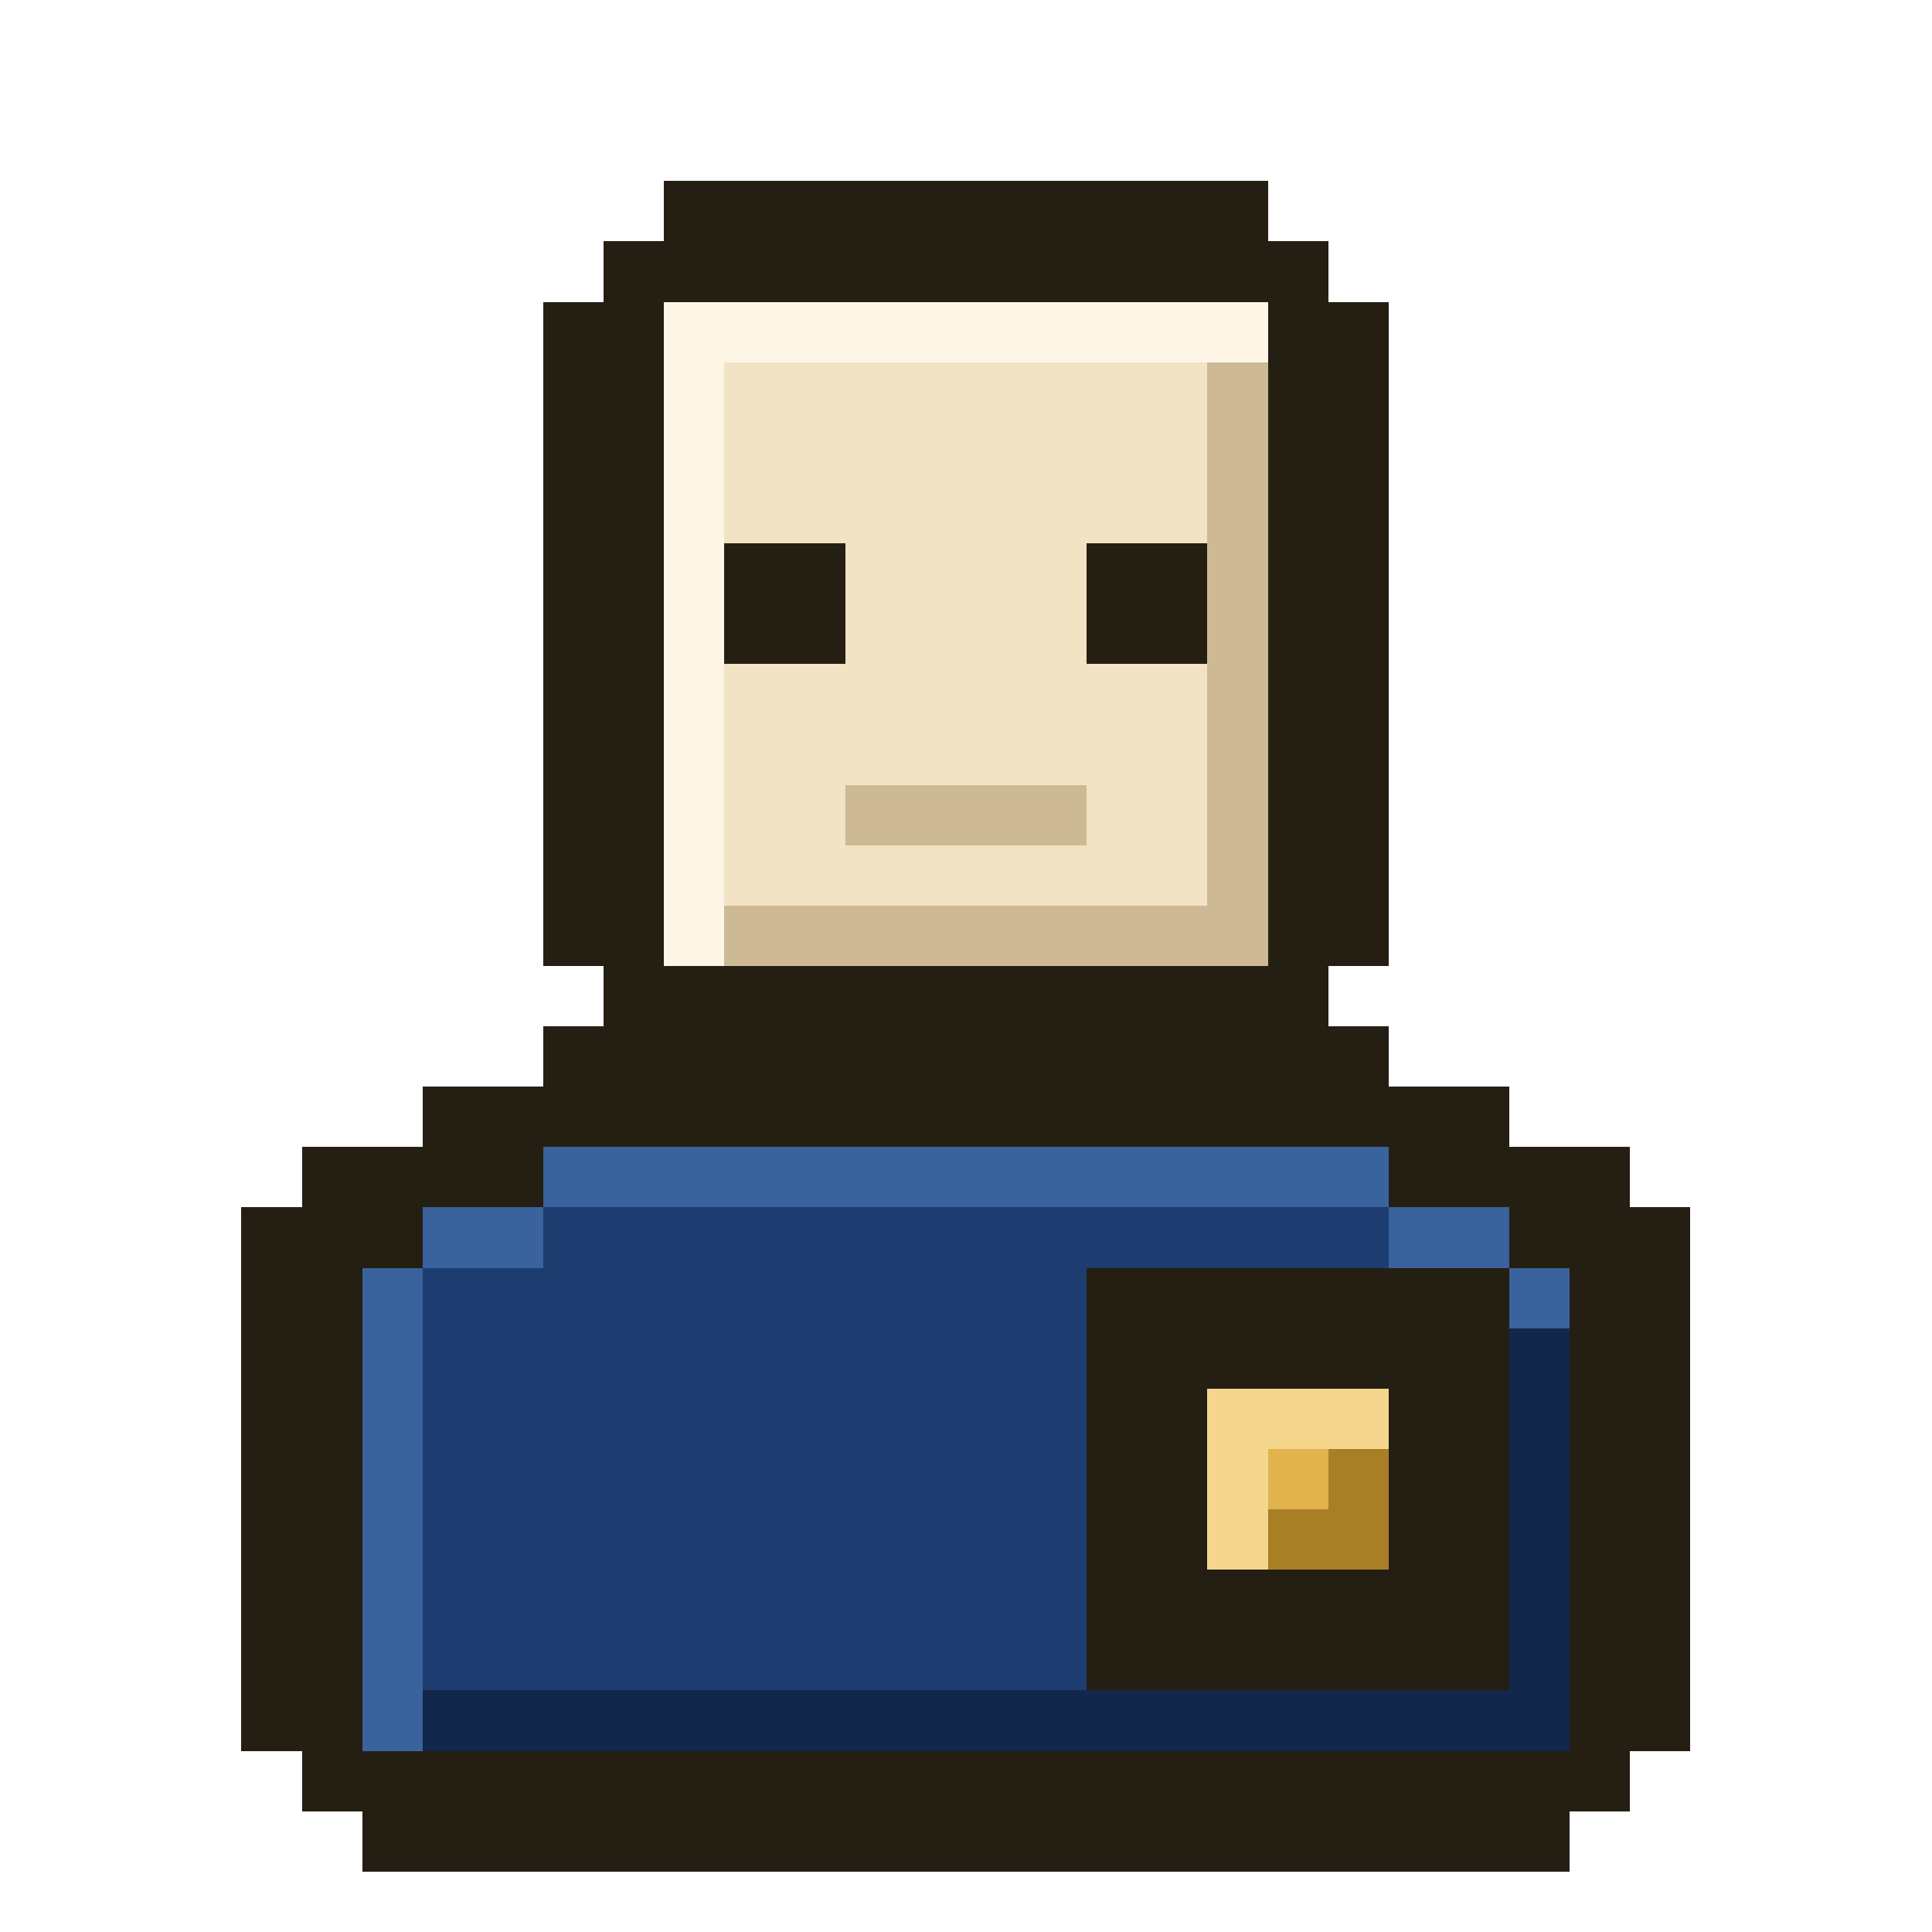
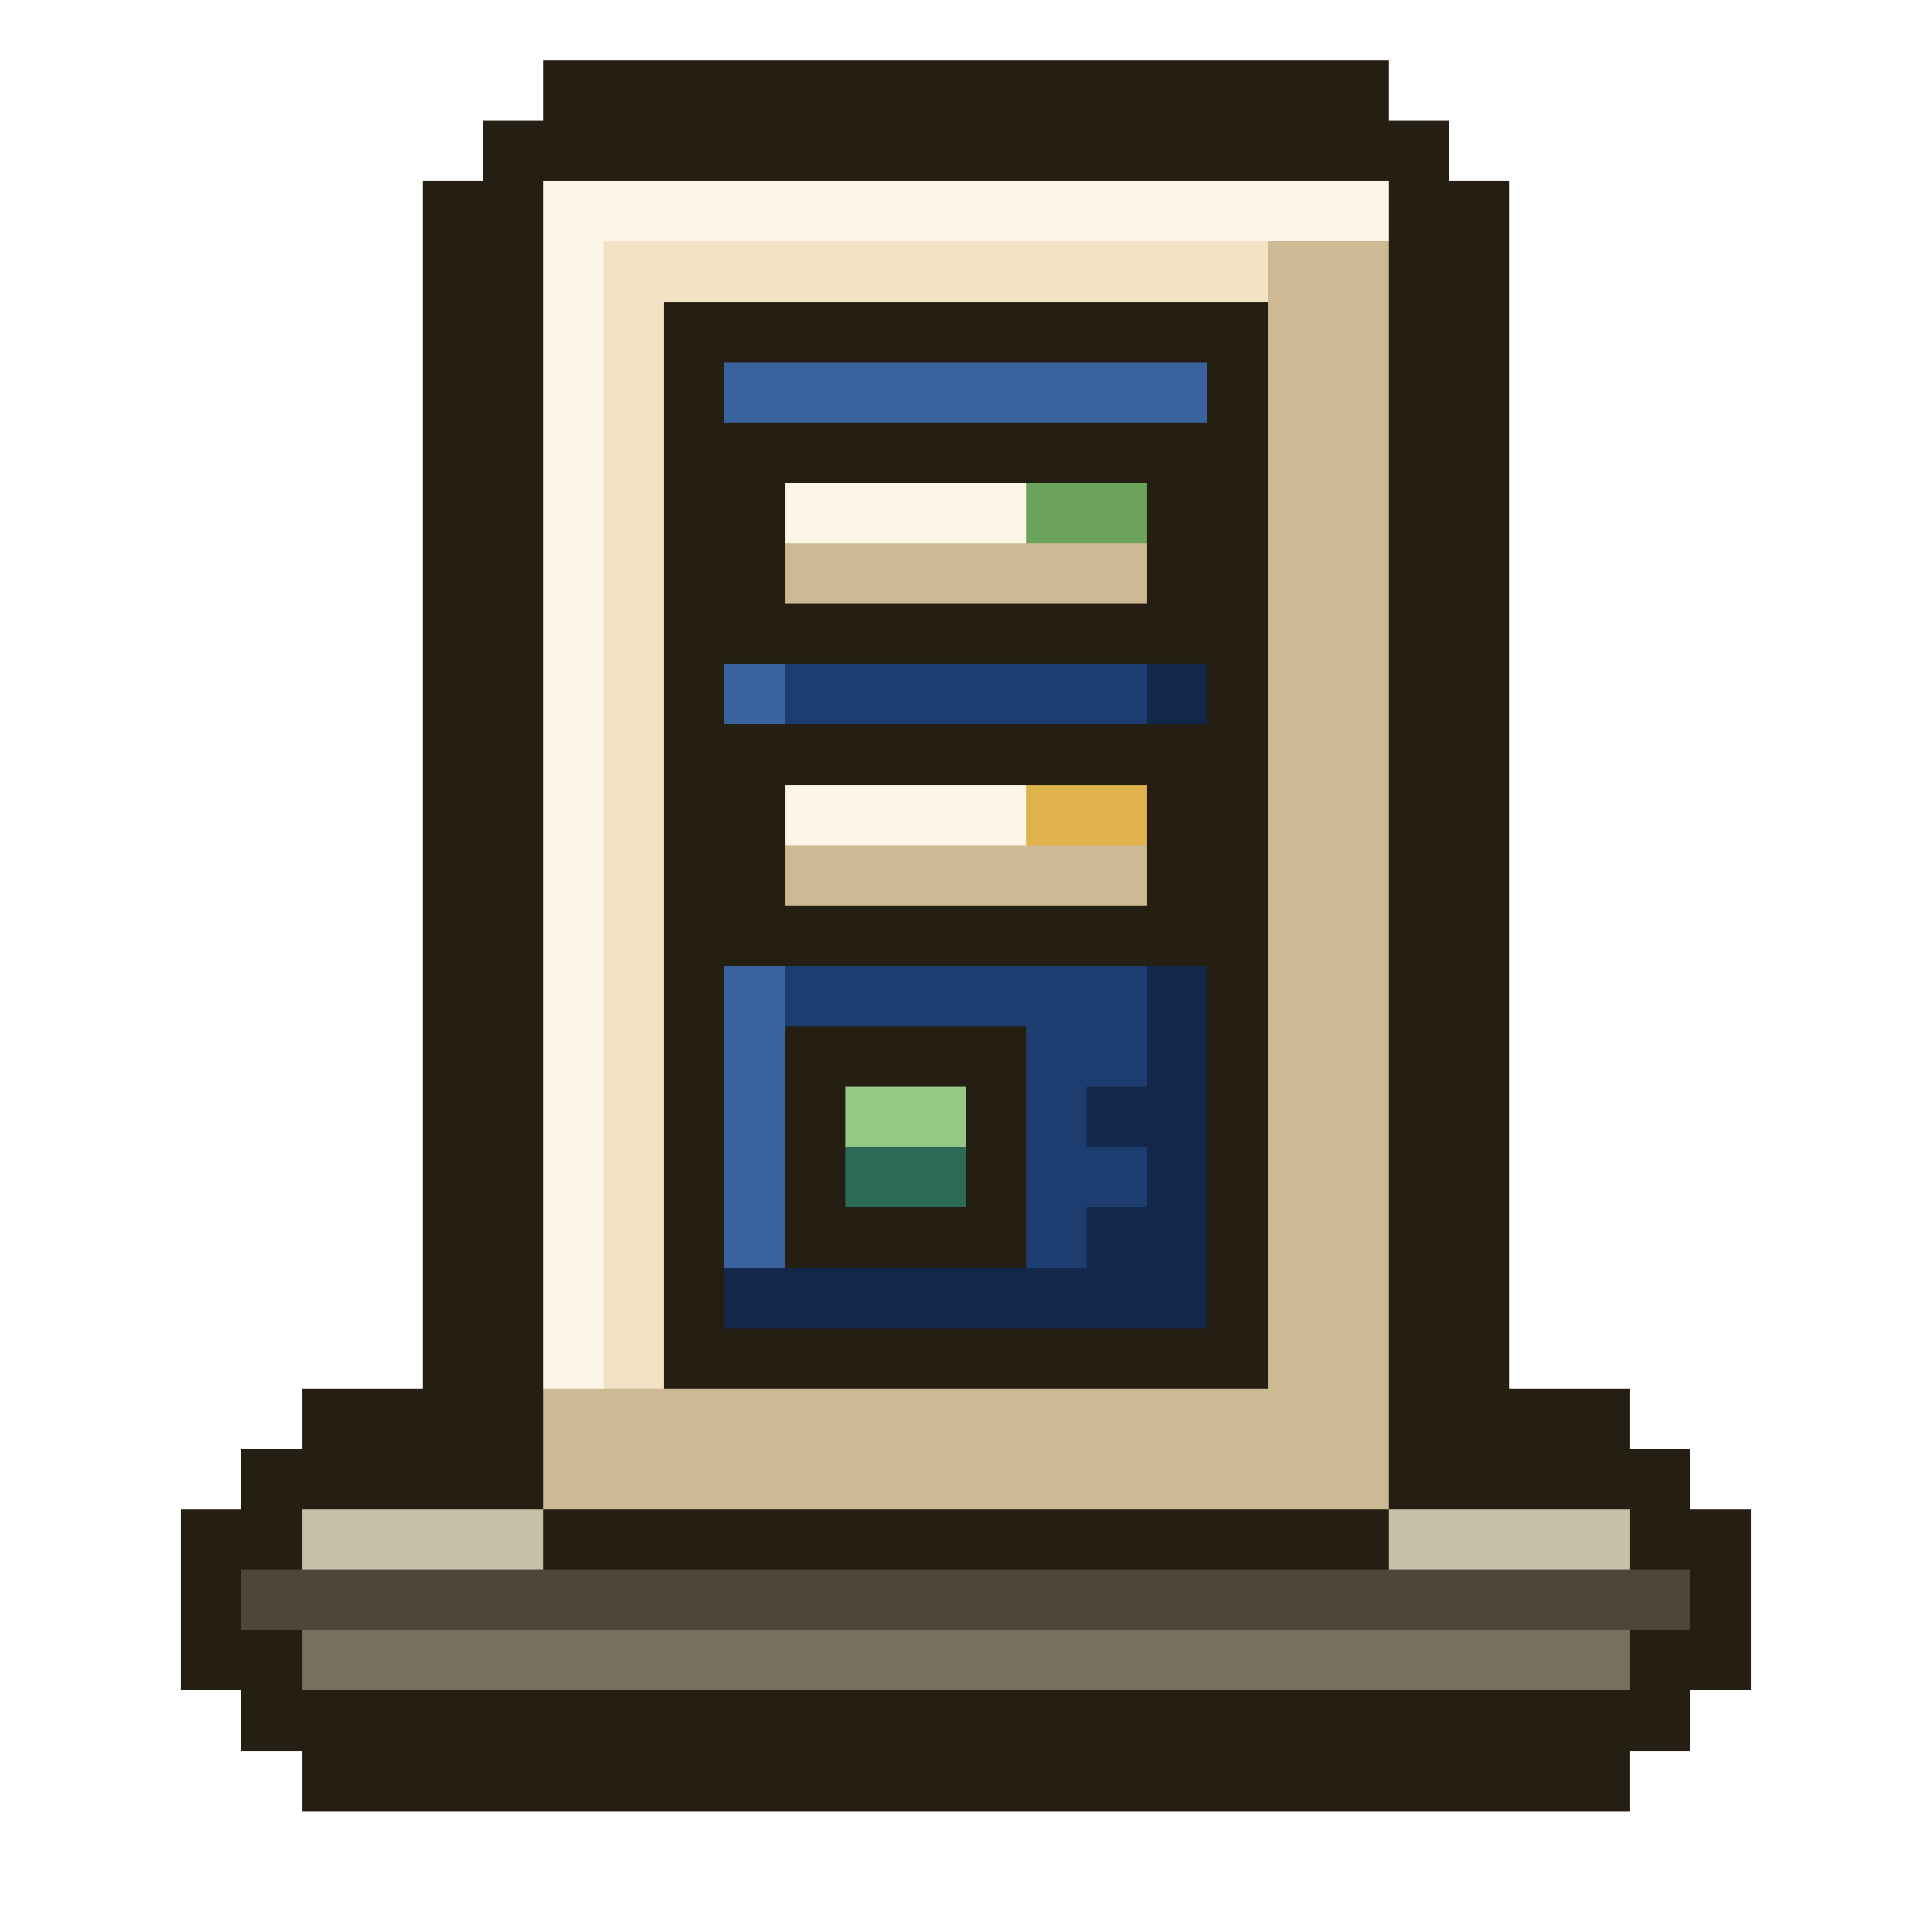
- <svg xmlns="http://www.w3.org/2000/svg" viewBox="0 0 32 32" width="32" height="32" shape-rendering="crispEdges" data-family="cattipu-pixelforge-sidebar-match" data-concept="technician-avatar">
-   <path fill="#12274a" d="M25 22h1v1h-1zM25 23h1v1h-1zM25 24h1v1h-1zM25 25h1v1h-1zM25 26h1v1h-1zM25 27h1v1h-1zM7 28h19v1h-19z" />
-   <path fill="#1d3d70" d="M9 20h14v1h-14zM7 21h11v1h-11zM7 22h11v1h-11zM7 23h11v1h-11zM7 24h11v1h-11zM7 25h11v1h-11zM7 26h11v1h-11zM7 27h11v1h-11z" />
-   <path fill="#241f12" d="M11 3h10v1h-10zM10 4h12v1h-12zM9 5h2v1h-2zM21 5h2v1h-2zM9 6h2v1h-2zM21 6h2v1h-2zM9 7h2v1h-2zM21 7h2v1h-2zM9 8h2v1h-2zM21 8h2v1h-2zM9 9h2v1h-2zM12 9h2v1h-2zM18 9h2v1h-2zM21 9h2v1h-2zM9 10h2v1h-2zM12 10h2v1h-2zM18 10h2v1h-2zM21 10h2v1h-2zM9 11h2v1h-2zM21 11h2v1h-2zM9 12h2v1h-2zM21 12h2v1h-2zM9 13h2v1h-2zM21 13h2v1h-2zM9 14h2v1h-2zM21 14h2v1h-2zM9 15h2v1h-2zM21 15h2v1h-2zM10 16h12v1h-12zM9 17h14v1h-14zM7 18h18v1h-18zM5 19h4v1h-4zM23 19h4v1h-4zM4 20h3v1h-3zM25 20h3v1h-3zM4 21h2v1h-2zM18 21h7v1h-7zM26 21h2v1h-2zM4 22h2v1h-2zM18 22h7v1h-7zM26 22h2v1h-2zM4 23h2v1h-2zM18 23h2v1h-2zM23 23h2v1h-2zM26 23h2v1h-2zM4 24h2v1h-2zM18 24h2v1h-2zM23 24h2v1h-2zM26 24h2v1h-2zM4 25h2v1h-2zM18 25h2v1h-2zM23 25h2v1h-2zM26 25h2v1h-2zM4 26h2v1h-2zM18 26h7v1h-7zM26 26h2v1h-2zM4 27h2v1h-2zM18 27h7v1h-7zM26 27h2v1h-2zM4 28h2v1h-2zM26 28h2v1h-2zM5 29h22v1h-22zM6 30h20v1h-20z" />
-   <path fill="#3a629c" d="M9 19h14v1h-14zM7 20h2v1h-2zM23 20h2v1h-2zM6 21h1v1h-1zM25 21h1v1h-1zM6 22h1v1h-1zM6 23h1v1h-1zM6 24h1v1h-1zM6 25h1v1h-1zM6 26h1v1h-1zM6 27h1v1h-1zM6 28h1v1h-1z" />
-   <path fill="#a97f26" d="M22 24h1v1h-1zM21 25h2v1h-2z" />
-   <path fill="#cdb994" d="M20 6h1v1h-1zM20 7h1v1h-1zM20 8h1v1h-1zM20 9h1v1h-1zM20 10h1v1h-1zM20 11h1v1h-1zM20 12h1v1h-1zM14 13h4v1h-4zM20 13h1v1h-1zM20 14h1v1h-1zM12 15h9v1h-9z" />
-   <path fill="#e0b34c" d="M21 24h1v1h-1z" />
-   <path fill="#f2e3c4" d="M12 6h8v1h-8zM12 7h8v1h-8zM12 8h8v1h-8zM14 9h4v1h-4zM14 10h4v1h-4zM12 11h8v1h-8zM12 12h8v1h-8zM12 13h2v1h-2zM18 13h2v1h-2zM12 14h8v1h-8z" />
-   <path fill="#f4d78d" d="M20 23h3v1h-3zM20 24h1v1h-1zM20 25h1v1h-1z" />
-   <path fill="#fdf6e6" d="M11 5h10v1h-10zM11 6h1v1h-1zM11 7h1v1h-1zM11 8h1v1h-1zM11 9h1v1h-1zM11 10h1v1h-1zM11 11h1v1h-1zM11 12h1v1h-1zM11 13h1v1h-1zM11 14h1v1h-1zM11 15h1v1h-1z" />
+ <svg xmlns="http://www.w3.org/2000/svg" viewBox="0 0 32 32" width="32" height="32" shape-rendering="crispEdges" role="img" aria-label="Service">
+   <path fill="#241f12" d="M9 1h14v1h-14zM8 2h16v1h-16zM7 3h2v1h-2zM23 3h2v1h-2zM7 4h2v1h-2zM23 4h2v1h-2zM7 5h2v1h-2zM11 5h10v1h-10zM23 5h2v1h-2zM7 6h2v1h-2zM11 6h1v1h-1zM20 6h1v1h-1zM23 6h2v1h-2zM7 7h2v1h-2zM11 7h10v1h-10zM23 7h2v1h-2zM7 8h2v1h-2zM11 8h2v1h-2zM19 8h2v1h-2zM23 8h2v1h-2zM7 9h2v1h-2zM11 9h2v1h-2zM19 9h2v1h-2zM23 9h2v1h-2zM7 10h2v1h-2zM11 10h10v1h-10zM23 10h2v1h-2zM7 11h2v1h-2zM11 11h1v1h-1zM20 11h1v1h-1zM23 11h2v1h-2zM7 12h2v1h-2zM11 12h10v1h-10zM23 12h2v1h-2zM7 13h2v1h-2zM11 13h2v1h-2zM19 13h2v1h-2zM23 13h2v1h-2zM7 14h2v1h-2zM11 14h2v1h-2zM19 14h2v1h-2zM23 14h2v1h-2zM7 15h2v1h-2zM11 15h10v1h-10zM23 15h2v1h-2zM7 16h2v1h-2zM11 16h1v1h-1zM20 16h1v1h-1zM23 16h2v1h-2zM7 17h2v1h-2zM11 17h1v1h-1zM13 17h4v1h-4zM20 17h1v1h-1zM23 17h2v1h-2zM7 18h2v1h-2zM11 18h1v1h-1zM13 18h1v1h-1zM16 18h1v1h-1zM20 18h1v1h-1zM23 18h2v1h-2zM7 19h2v1h-2zM11 19h1v1h-1zM13 19h1v1h-1zM16 19h1v1h-1zM20 19h1v1h-1zM23 19h2v1h-2zM7 20h2v1h-2zM11 20h1v1h-1zM13 20h4v1h-4zM20 20h1v1h-1zM23 20h2v1h-2zM7 21h2v1h-2zM11 21h1v1h-1zM20 21h1v1h-1zM23 21h2v1h-2zM7 22h2v1h-2zM11 22h10v1h-10zM23 22h2v1h-2zM5 23h4v1h-4zM23 23h4v1h-4zM4 24h5v1h-5zM23 24h5v1h-5zM3 25h2v1h-2zM9 25h14v1h-14zM27 25h2v1h-2zM3 26h1v1h-1zM28 26h1v1h-1zM3 27h2v1h-2zM27 27h2v1h-2zM4 28h24v1h-24zM5 29h22v1h-22z" />
+   <path fill="#fdf6e6" d="M9 3h14v1h-14zM9 4h1v1h-1zM9 5h1v1h-1zM9 6h1v1h-1zM9 7h1v1h-1zM9 8h1v1h-1zM13 8h4v1h-4zM9 9h1v1h-1zM9 10h1v1h-1zM9 11h1v1h-1zM9 12h1v1h-1zM9 13h1v1h-1zM13 13h4v1h-4zM9 14h1v1h-1zM9 15h1v1h-1zM9 16h1v1h-1zM9 17h1v1h-1zM9 18h1v1h-1zM9 19h1v1h-1zM9 20h1v1h-1zM9 21h1v1h-1zM9 22h1v1h-1z" />
+   <path fill="#f2e3c4" d="M10 4h11v1h-11zM10 5h1v1h-1zM10 6h1v1h-1zM10 7h1v1h-1zM10 8h1v1h-1zM10 9h1v1h-1zM10 10h1v1h-1zM10 11h1v1h-1zM10 12h1v1h-1zM10 13h1v1h-1zM10 14h1v1h-1zM10 15h1v1h-1zM10 16h1v1h-1zM10 17h1v1h-1zM10 18h1v1h-1zM10 19h1v1h-1zM10 20h1v1h-1zM10 21h1v1h-1zM10 22h1v1h-1z" />
+   <path fill="#cdb994" d="M21 4h2v1h-2zM21 5h2v1h-2zM21 6h2v1h-2zM21 7h2v1h-2zM21 8h2v1h-2zM13 9h6v1h-6zM21 9h2v1h-2zM21 10h2v1h-2zM21 11h2v1h-2zM21 12h2v1h-2zM21 13h2v1h-2zM13 14h6v1h-6zM21 14h2v1h-2zM21 15h2v1h-2zM21 16h2v1h-2zM21 17h2v1h-2zM21 18h2v1h-2zM21 19h2v1h-2zM21 20h2v1h-2zM21 21h2v1h-2zM21 22h2v1h-2zM9 23h14v1h-14zM9 24h14v1h-14z" />
+   <path fill="#3a629c" d="M12 6h8v1h-8zM12 11h1v1h-1zM12 16h1v1h-1zM12 17h1v1h-1zM12 18h1v1h-1zM12 19h1v1h-1zM12 20h1v1h-1z" />
+   <path fill="#6ca35c" d="M17 8h2v1h-2z" />
+   <path fill="#1d3d70" d="M13 11h6v1h-6zM13 16h6v1h-6zM17 17h2v1h-2zM17 18h1v1h-1zM17 19h2v1h-2zM17 20h1v1h-1z" />
+   <path fill="#12274a" d="M19 11h1v1h-1zM19 16h1v1h-1zM19 17h1v1h-1zM18 18h2v1h-2zM19 19h1v1h-1zM18 20h2v1h-2zM12 21h8v1h-8z" />
+   <path fill="#e0b34c" d="M17 13h2v1h-2z" />
+   <path fill="#96c886" d="M14 18h2v1h-2z" />
+   <path fill="#2b6b56" d="M14 19h2v1h-2z" />
+   <path fill="#c8bfa8" d="M5 25h4v1h-4zM23 25h4v1h-4z" />
+   <path fill="#4c4739" d="M4 26h24v1h-24z" />
+   <path fill="#77705f" d="M5 27h22v1h-22z" />
</svg>
